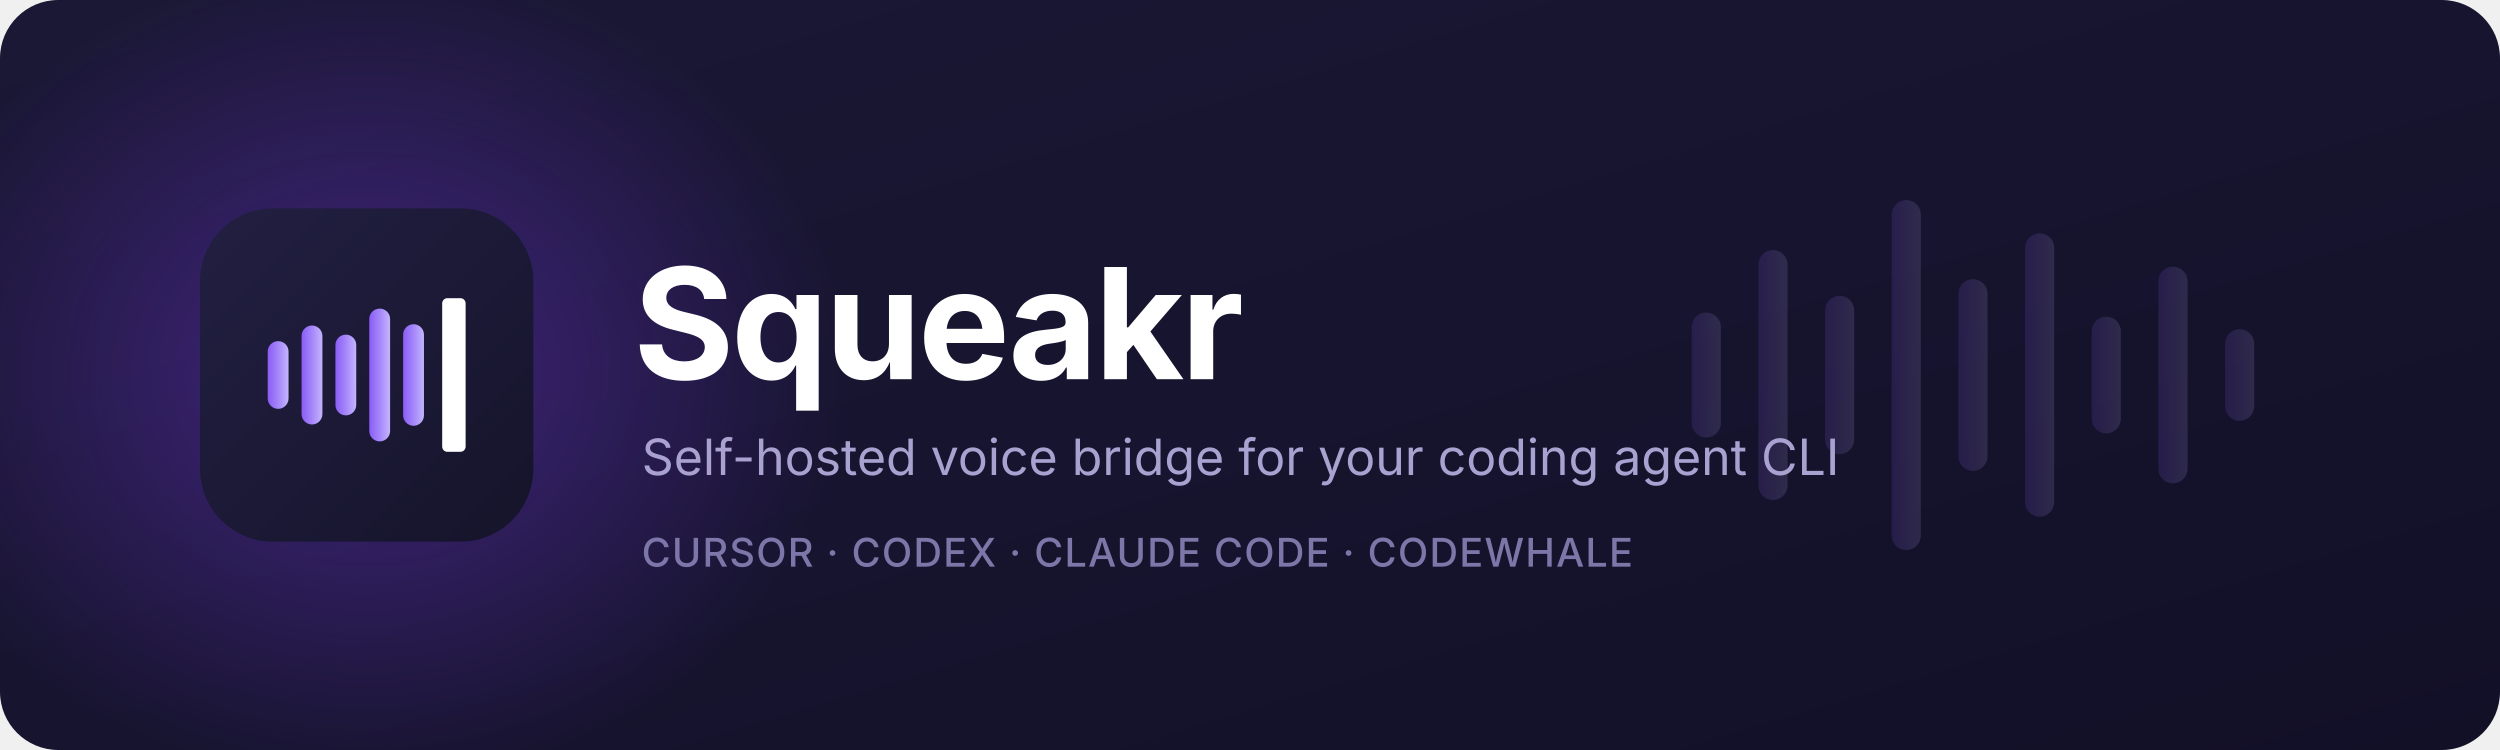
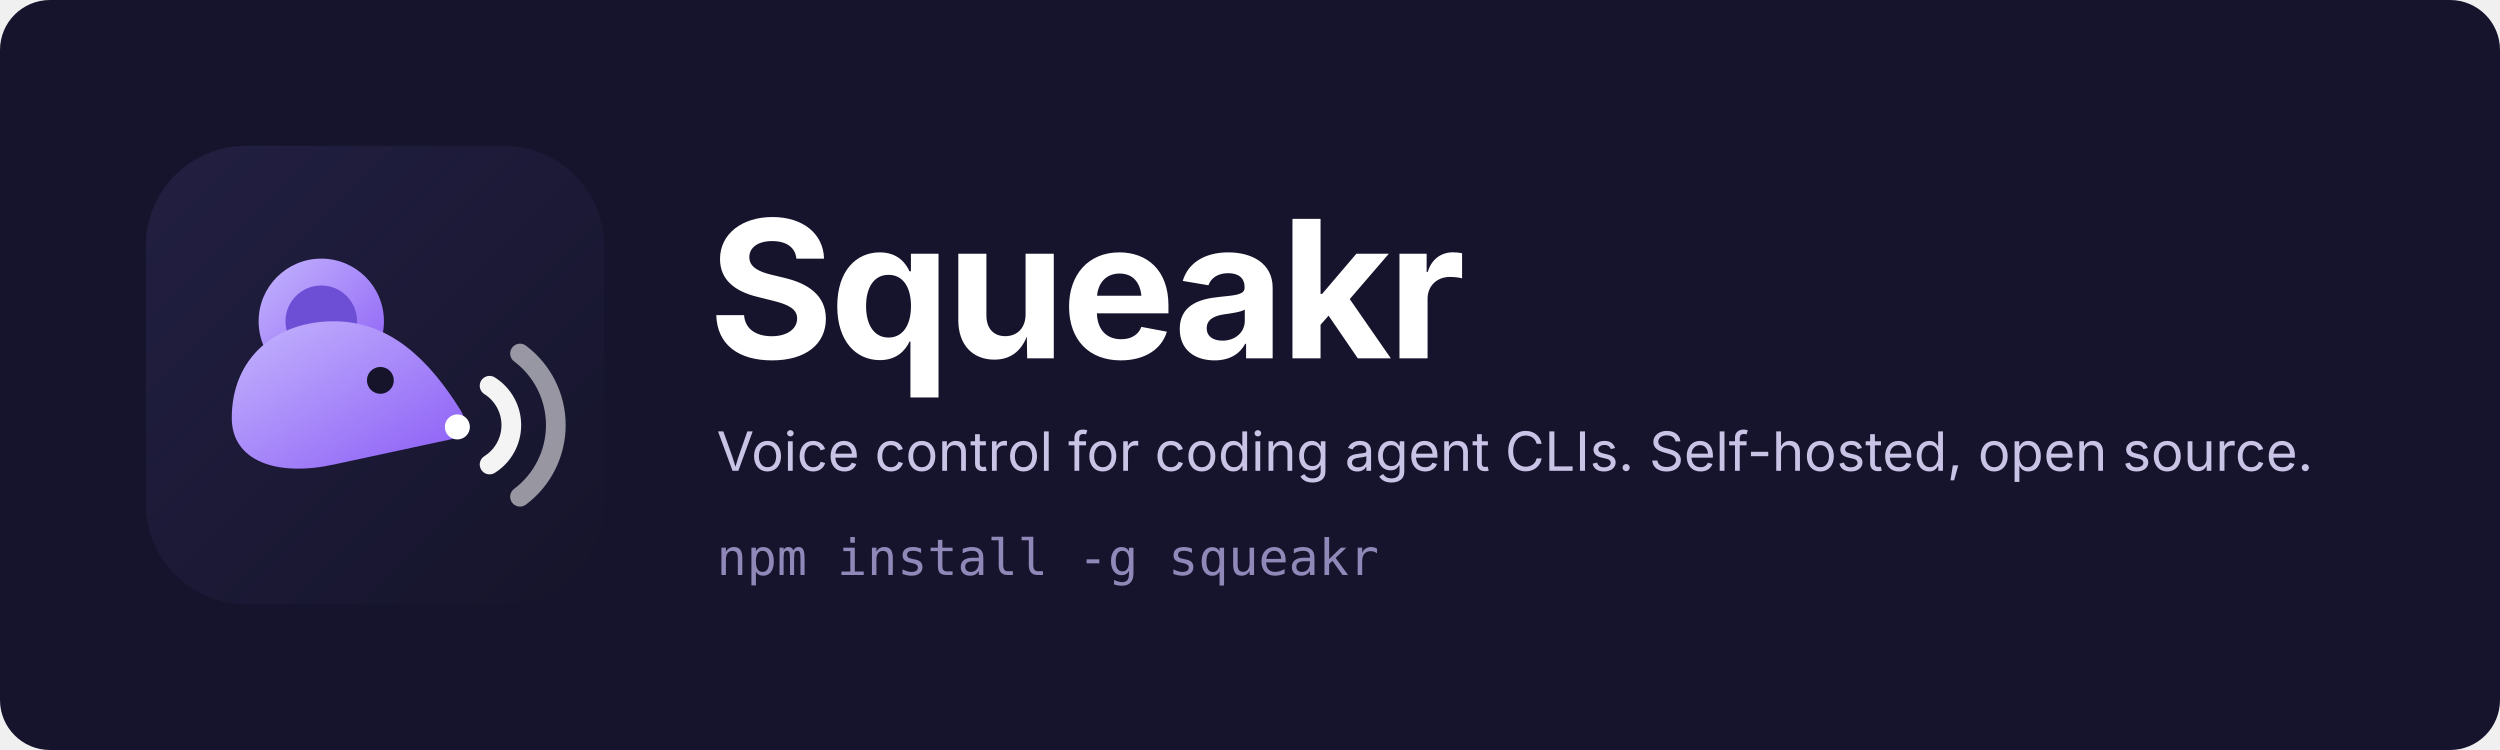
- <svg xmlns="http://www.w3.org/2000/svg" viewBox="0 0 1200 360" width="1200" height="360" role="img" aria-label="Squeakr — self-hosted voice bridge for your coding agent CLI">
+ <svg xmlns="http://www.w3.org/2000/svg" viewBox="0 0 1200 360" width="1200" height="360" role="img" aria-label="Squeakr — voice control for coding agent CLIs">
  <defs>
-     <linearGradient id="bn-bg" x1="0" y1="0" x2="1" y2="1">
-       <stop offset="0" stop-color="#1b1836" />
-       <stop offset="1" stop-color="#121027" />
-     </linearGradient>
    <linearGradient id="bn-tile" x1="0" y1="0" x2="1" y2="1">
      <stop offset="0" stop-color="#221f42" />
      <stop offset="1" stop-color="#15142a" />
    </linearGradient>
-     <linearGradient id="bn-wave" x1="0" y1="0" x2="1" y2="0">
-       <stop offset="0" stop-color="#8b5cf6" />
-       <stop offset="0.55" stop-color="#a78bfa" />
-       <stop offset="1" stop-color="#c4b5fd" />
+     <linearGradient id="bn-body" x1="0" y1="0" x2="1" y2="1">
+       <stop offset="0" stop-color="#c4b5fd" />
+       <stop offset="1" stop-color="#8b5cf6" />
    </linearGradient>
-     <radialGradient id="bn-glow" cx="0.5" cy="0.5" r="0.5">
-       <stop offset="0" stop-color="#7c3aed" stop-opacity="0.42" />
-       <stop offset="1" stop-color="#7c3aed" stop-opacity="0" />
-     </radialGradient>
  </defs>
-   <rect width="1200" height="360" rx="28" fill="url(#bn-bg)" />
-   <ellipse cx="176" cy="180" rx="230" ry="200" fill="url(#bn-glow)" />
-   <g fill="url(#bn-wave)" opacity="0.15">
-     <rect x="812" y="150" width="14" height="60" rx="7" />
-     <rect x="844" y="120" width="14" height="120" rx="7" />
-     <rect x="876" y="142" width="14" height="76" rx="7" />
-     <rect x="908" y="96" width="14" height="168" rx="7" />
-     <rect x="940" y="134" width="14" height="92" rx="7" />
-     <rect x="972" y="112" width="14" height="136" rx="7" />
-     <rect x="1004" y="152" width="14" height="56" rx="7" />
-     <rect x="1036" y="128" width="14" height="104" rx="7" />
-     <rect x="1068" y="158" width="14" height="44" rx="7" />
+   <rect width="1200" height="360" rx="24" fill="#16142c" />
+   <g transform="translate(70 70) scale(0.4296875)">
+     <rect width="512" height="512" rx="112" fill="url(#bn-tile)" />
+     <circle cx="196" cy="196" r="70" fill="url(#bn-body)" />
+     <circle cx="196" cy="196" r="40" fill="#6d4fd6" />
+     <path d="M96 304 C96 236 146 196 210 196 C272 196 316 238 352 296 C360 309 356 324 340 328 L210 356 C146 370 96 352 96 304 Z" fill="url(#bn-body)" />
+     <circle cx="262" cy="262" r="15" fill="#15142a" />
+     <circle cx="348" cy="314" r="14" fill="#ffffff" />
+     <g fill="none" stroke="#ffffff" stroke-linecap="round" stroke-width="22">
+       <path d="M384 268 A52 52 0 0 1 384 356" opacity="0.95" />
+       <path d="M418 232 A100 100 0 0 1 418 392" opacity="0.55" />
+     </g>
  </g>
-   <g transform="translate(96 100) scale(0.3125)">
-     <rect width="512" height="512" rx="112" fill="url(#bn-tile)" />
-     <g fill="url(#bn-wave)">
-       <rect x="104" y="204" width="32" height="104" rx="16" />
-       <rect x="156" y="180" width="32" height="152" rx="16" />
-       <rect x="208" y="194" width="32" height="124" rx="16" />
-       <rect x="260" y="154" width="32" height="204" rx="16" />
-       <rect x="312" y="178" width="32" height="156" rx="16" />
-     </g>
-     <rect x="372" y="138" width="36" height="236" rx="8" fill="#ffffff" />
-   </g>
-   <g font-family="'Segoe UI', Inter, Roboto, 'Helvetica Neue', Helvetica, Arial, sans-serif">
-     <text x="304" y="182" font-size="74" font-weight="700" letter-spacing="-1.5" fill="#ffffff">Squeakr</text>
-     <text x="308" y="228" font-size="24" font-weight="400" fill="#a9a2d0">Self-hosted voice bridge for your coding agent CLI</text>
-     <text x="308" y="272" font-size="19" font-weight="500" letter-spacing="0.6" fill="#7d76a8">CURSOR · CODEX · CLAUDE CODE · CODEWHALE</text>
-   </g>
+   <text x="340" y="172" font-family="Inter, 'Segoe UI', Helvetica, Arial, sans-serif" font-size="92" font-weight="700" fill="#ffffff" letter-spacing="-2">Squeakr</text>
+   <text x="344" y="226" font-family="Inter, 'Segoe UI', Helvetica, Arial, sans-serif" font-size="26" fill="#c9c3e6">Voice control for coding agent CLIs. Self-hosted, open source.</text>
+   <text x="344" y="276" font-family="'JetBrains Mono', 'DejaVu Sans Mono', monospace" font-size="24" fill="#8f88b8">npm install -g squeakr</text>
</svg>
